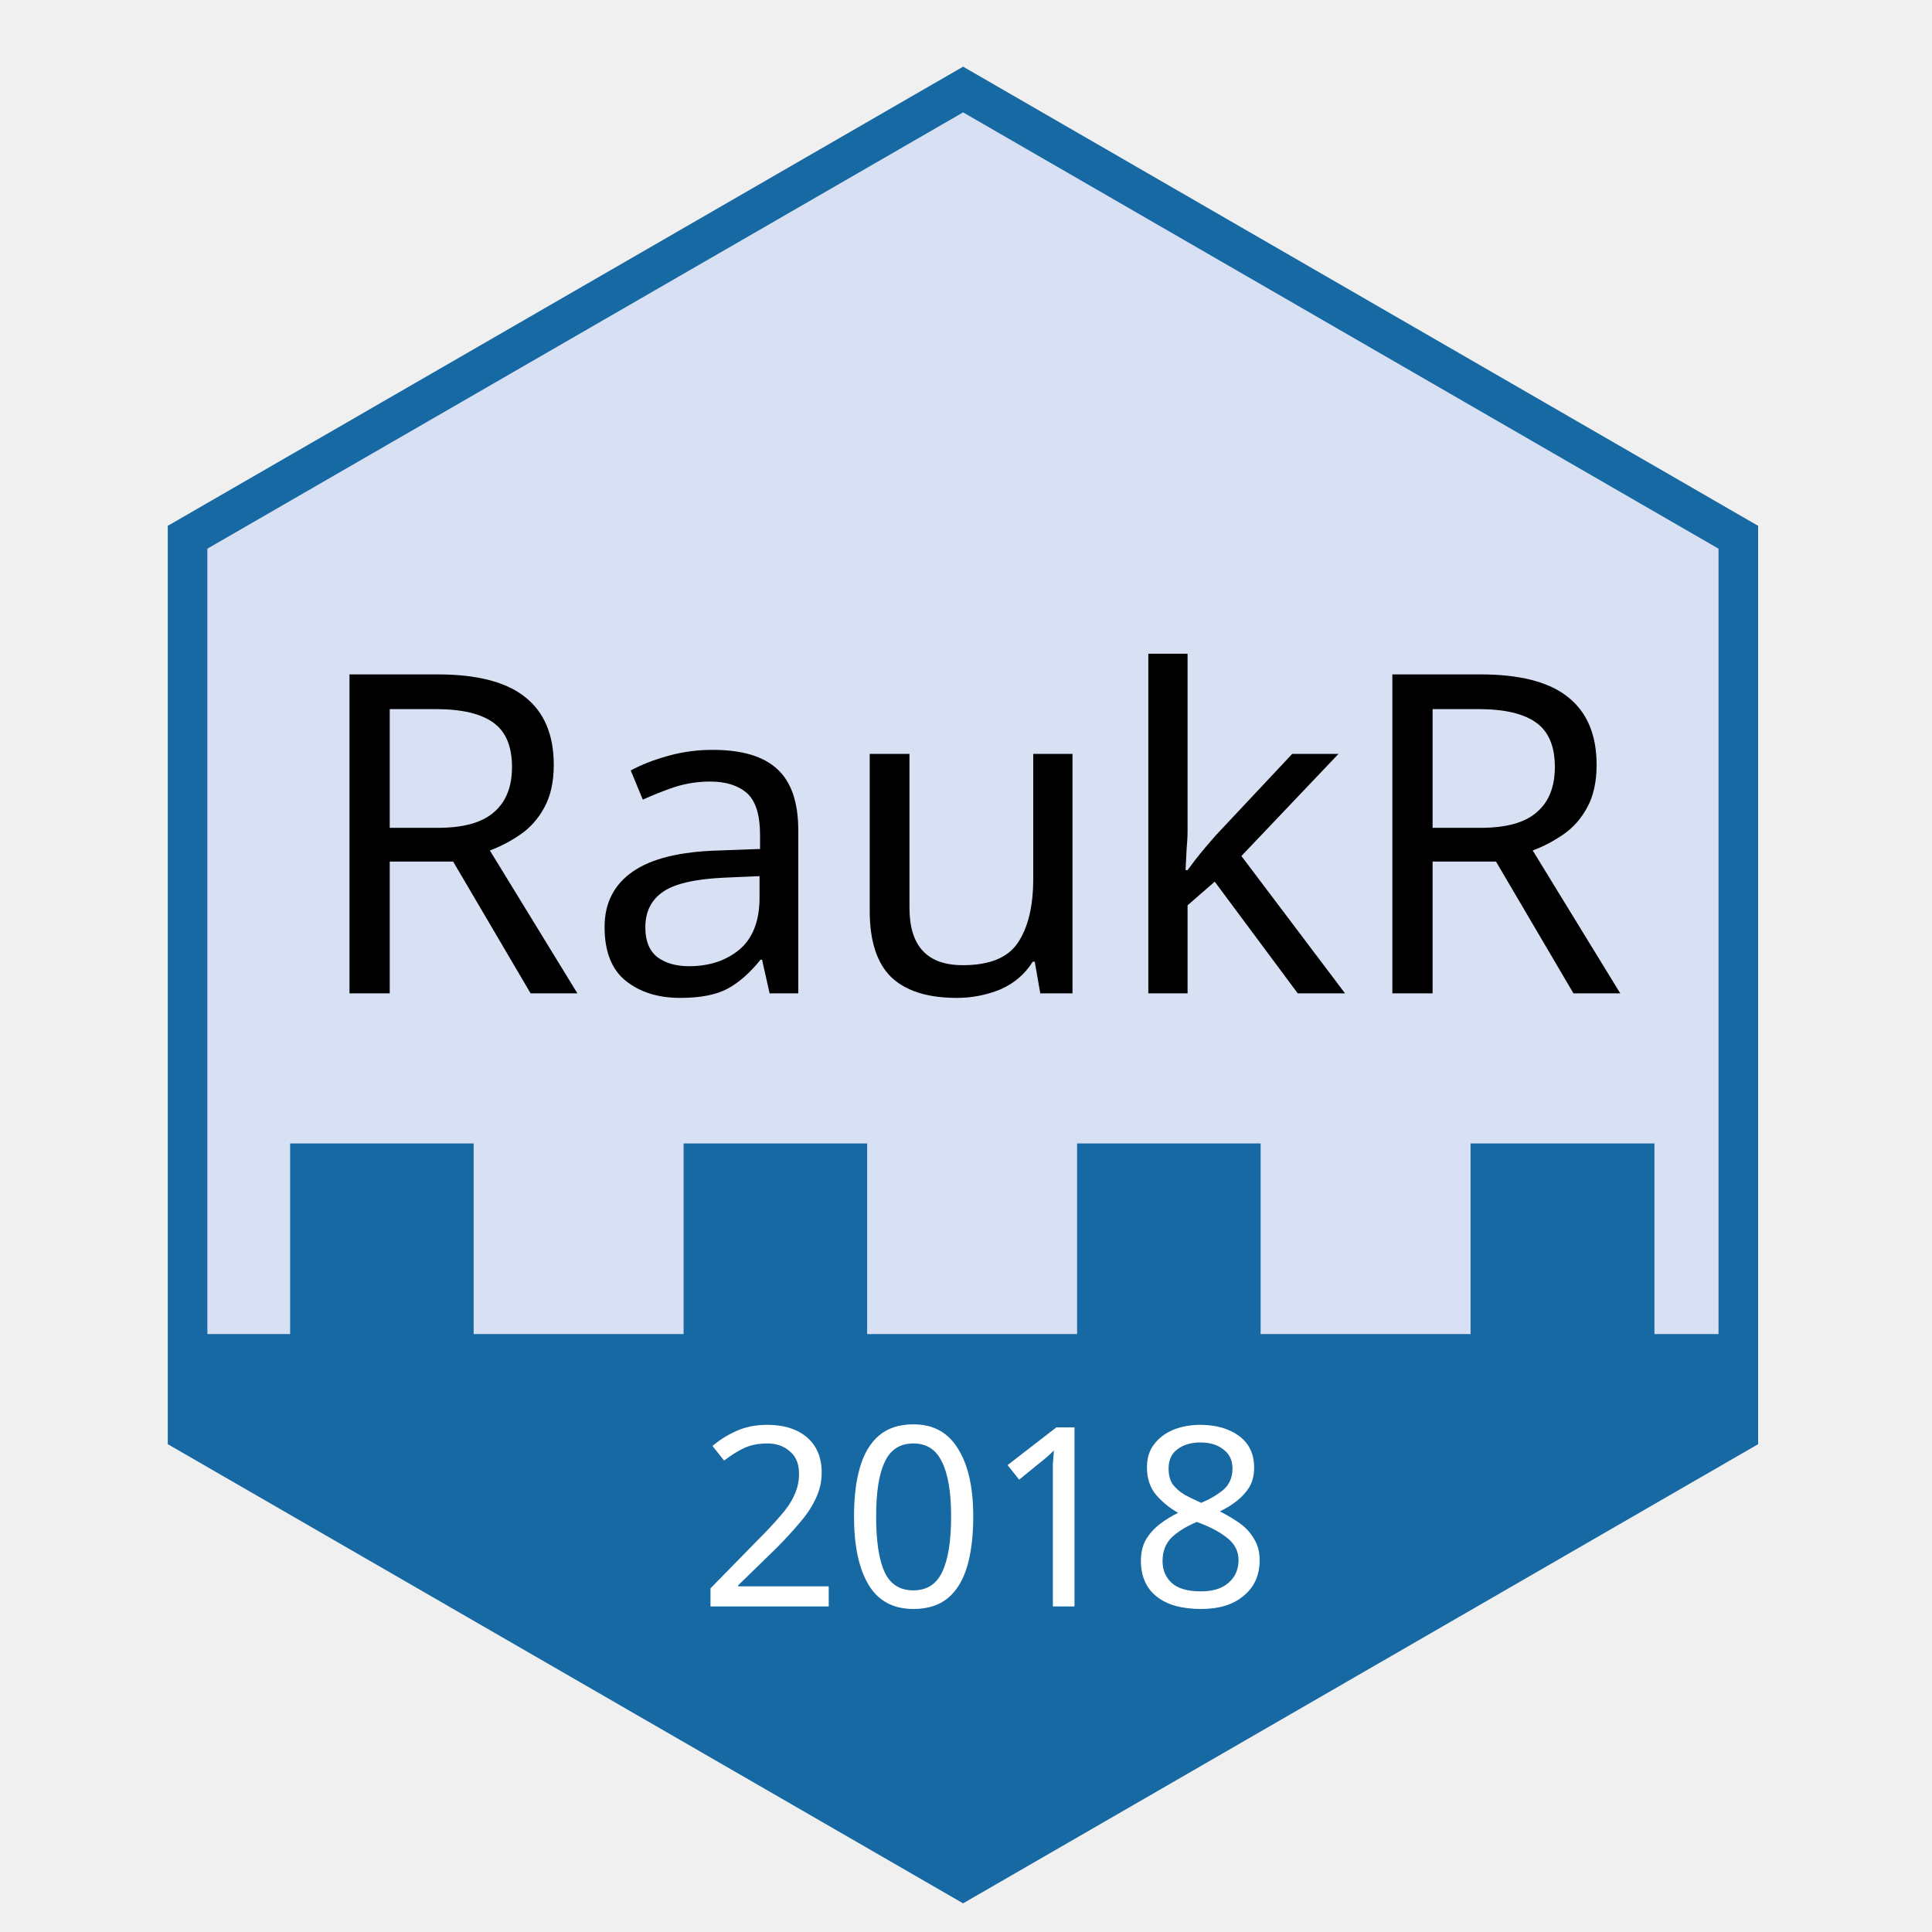
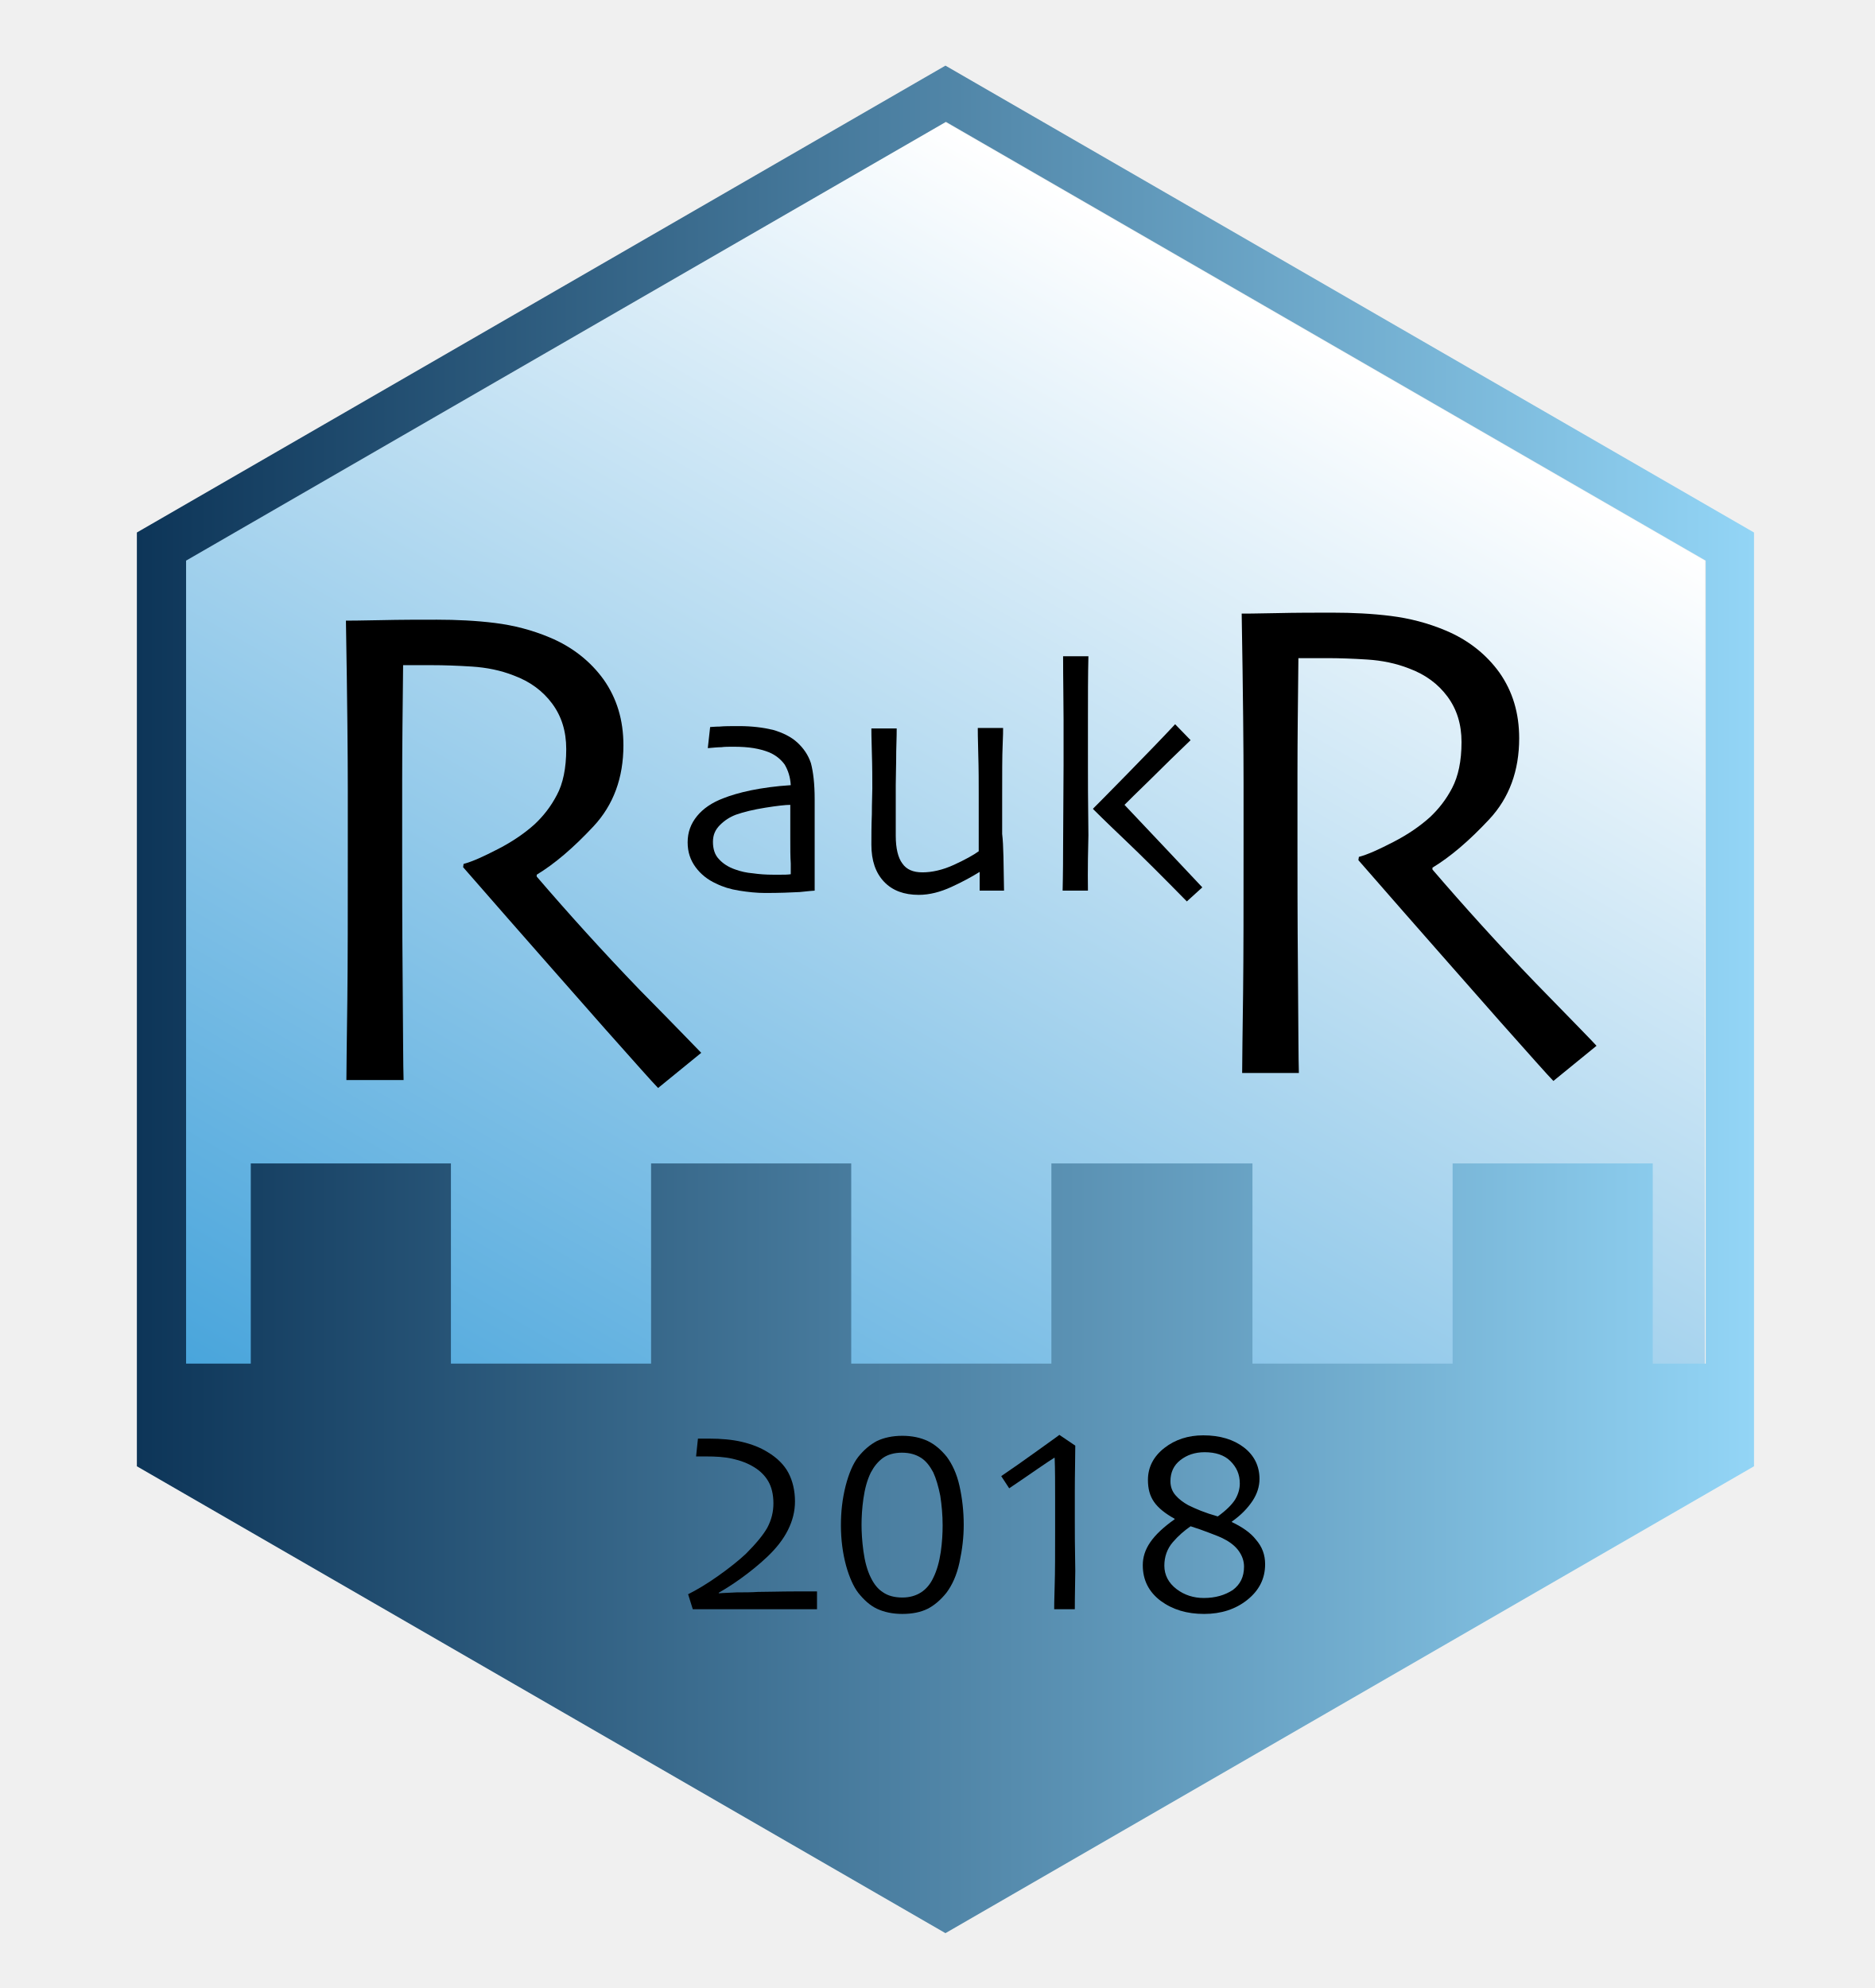
- <svg xmlns="http://www.w3.org/2000/svg" viewBox="0 0 60 60">
-   <defs>
-     <style>.cls-1{fill:#1769a3;}.cls-2{fill:#d8e1f4;}.cls-3{font-size:13.87px;}.cls-3,.cls-4{font-family:DIN-Medium, DIN Medium;}.cls-4{font-size:7.79px;fill:#fff;}</style>
-   </defs>
-   <g id="bg-blue">
-     <polygon class="cls-1" points="54.6 44.85 54.6 16.33 29.91 2.07 5.21 16.33 5.21 44.85 29.91 59.11 54.6 44.85" />
+ <svg xmlns="http://www.w3.org/2000/svg" version="1.1" id="Layer_1" x="0px" y="0px" viewBox="0 0 400 424.1" style="enable-background:new 0 0 400 424.1;" xml:space="preserve">
+   <style type="text/css">
+ 	.st0{display:none;}
+ 	.st1{display:inline;fill:url(#SVGID_1_);}
+ 	.st2{display:inline;fill:url(#SVGID_2_);}
+ 	.st3{display:inline;}
+ 	.st4{fill:#55A7DD;}
+ 	.st5{display:inline;fill:url(#SVGID_3_);}
+ 	.st6{fill:url(#SVGID_4_);}
+ 	.st7{fill:url(#SVGID_5_);}
+ 	.st8{enable-background:new    ;}
+ </style>
+   <g id="BackBG" class="st0">
+     <linearGradient id="SVGID_1_" gradientUnits="userSpaceOnUse" x1="468.235" y1="194.438" x2="767.035" y2="21.926" gradientTransform="matrix(4.489700e-11 -1 -1 -4.489700e-11 306.8276 835.1785)">
+       <stop offset="0" style="stop-color:#0D3558" />
+       <stop offset="1" style="stop-color:#93D5F6" />
+     </linearGradient>
+     <polygon class="st1" points="26.2,118 26.2,317.2 198.7,416.8 371.1,317.2 371.1,118 198.7,18.4  " />
+     <linearGradient id="SVGID_2_" gradientUnits="userSpaceOnUse" x1="477.322" y1="189.22" x2="757.995" y2="27.173" gradientTransform="matrix(4.489700e-11 -1 -1 -4.489700e-11 306.8276 835.1785)">
+       <stop offset="0" style="stop-color:#41A1DA" />
+       <stop offset="1" style="stop-color:#FFFFFF" />
+     </linearGradient>
+     <polygon class="st2" points="36.6,124 36.6,311.1 198.7,404.7 360.7,311.1 360.7,124 198.7,30.5  " />
  </g>
-   <g id="front-white">
-     <polygon class="cls-2" points="29.91 3.49 6.44 17.04 6.44 41.43 9.01 41.43 9.01 35.51 14.71 35.51 14.71 41.43 21.23 41.43 21.23 35.51 26.93 35.51 26.93 41.43 33.45 41.43 33.45 35.51 39.15 35.51 39.15 41.43 45.67 41.43 45.67 35.51 51.38 35.51 51.38 41.43 53.37 41.43 53.37 17.04 29.91 3.49" />
+   <g id="Rauk_shadow" class="st0">
+     <g id="mQNGoU_2_" class="st3">
+       <g>
+         <path class="st4" d="M181.6,356.1c-1.6-0.4-1.3-2-1-3.3c0.5-1.7,1.4-3.2,1.8-4.9c0.4-1.8,1.5-3.2,1.2-5.5     c-0.2-1.3,0.4-2.9,0.4-4.3c0-0.8-0.3-1.7-0.6-2.4c-0.6-1.5-1.2-3-1.9-4.3c-0.7-1.1-1.6-1.9-2.4-2.9c-0.4-0.6-0.9-1.3-1.1-2.1     c-0.6-3.1-0.9-6.2-1.5-9.3c-0.5-2.5-1.1-5-1.7-7.5c-0.1-0.3-0.3-0.8-0.5-0.8c-1.8,0.1-1.9-2.1-2.5-3.6c-0.7-1.5-1.4-3.1-2.2-4.4     c-0.4-0.7-1.1-1.1-1.8-1.3c-1.5-0.5-3-0.6-4.5-1.2c-4.2-1.6-8.8-11.8-5.7-18.8c0.6-1.3,1.1-2.6,2.3-0.7c0.2,0.3,1.4,0,1.6-0.5     c1.5-3.7,4.5-4.1,6.9-5.2c2.6-1.2,4.1-3.6,5.1-6.5c1.3-3.8,1.8-7.9,1-12.2c-0.5-2.8-0.1-5.8-0.2-8.7c0-1.6-0.6-3.5-0.2-4.9     c0.9-2.9-0.4-4.9-0.8-7.3c-1.4-8.4-4.5-15.7-7.5-23c-0.5-1.1-0.4-2.9-0.2-4.2c0.4-2,0.7-3.7-0.8-5.2c-0.4-0.4-0.5-1.4-0.6-2.2     c-0.2-4.7-0.5-9.4-0.5-14.1c0-2.3,0.5-4.5,0.7-6.8c0.3-3.9,0.5-7.9,0.9-11.8c0.1-1.5,0.6-2.9,1.9-3.6c0.7-0.3,1.3-1.6,1.6-2.6     c0.1-0.2-0.8-1.3-1.3-1.8c-0.6-0.6-1.4-1-1.8-1.8c-1.3-2.2-1.1-4,0.2-6.3c1.3-2.1,1.2-2.8-0.3-4.6c-3.4-3.9-6.3-8.4-8.7-13.5     c-1.2-2.6-2.3-5.3-3.3-8.1c-1.2-3.5-1.5-7.2,0-10.7c-2.1-2.4-3-5.8-2.1-8.8c1-3.1,2.9-4.2,5.4-3.3c0.1-0.2,0.2-0.4,0.3-0.6     c-0.3-0.9-0.5-1.9-0.9-2.7c-0.7-1.5-1.5-3-2.4-4.5c-0.4-0.7-0.8-1.5-1.3-1.8c-3.8-2-4.2-6.7-4.9-11.3c0-0.1,0-0.3,0-0.4     c-0.1-5.3-0.1-5.3,3.7-6.7c0.5-0.2,0.9-0.5,1.3-0.8c0.9-0.7,1.6-0.5,2.7-0.2c2,0.7,4.2,0.4,6.3,0.4c1.3,0,2.6,0.2,3.9-0.1     c1.6-0.3,3.2-1,4.8-1.6c0.4-0.1,0.9-0.5,1-0.3c1.2,2,2.9,1.4,4.4,1.5c3.2,0.3,6.3,1.2,9.3-1.5c0.9-0.8,2.4-0.1,3.6-0.1     c1.1,0,2.3,0,3.4,0.2s2.3,0.5,3.4,0.7c0.5,0.1,1.1,0.3,1.6,0.2c1.5-0.2,3-0.5,4.5-0.7c0.3,0,0.7,0.4,0.9,0.8     c1.2,1.7,2.7,2.4,4.4,2.1c0.4-0.1,0.9,0,1.3,0.1c3.5,0.7,6.9,1.6,10.4,2.2c1.8,0.3,3.6,0.5,5.4,0.2c1.6-0.3,3,0,4.4,0.8     c1.6,0.9,3.3,1.5,4.6,2.2c0.7,1.3,1.2,2.4,1.9,3.4c1.9,2.9,1.2,8.5-1.4,10.3c-1.3,0.9-2.6,1.8-3.9,2.7c-1.8,1.2-1.8,3.9-1.7,5.9     c0.1,1.3,1.6,2.5,2.6,3.5c1.4,1.4,3,2.4,4.3,3.9c0.4,0.5,0.6,2,0.4,2.8c-0.9,2.9-2.1,5.7-3.1,8.5c-0.2,0.6-0.5,1.4-0.5,2.1     c0,2.2,0,4.5,0.4,6.6c0.3,1.8,1,3.6,1.8,5.1c1.4,2.6,3.2,4.8,2.5,8.7c-0.3,1.8-0.2,3.9-0.1,5.8c0,0.7,0.5,1.7,1,1.9     c1.4,0.7,3.2,0.5,4.4,1.5c2,1.7,4.3,3.3,5.1,6.8c0.7,3.4,0.7,6.5-1.1,9.5c-0.6,1-0.7,2.7-0.9,4.2c-0.7,3.4-1.3,6.8-2,10.2     c-0.1,0.3-0.2,0.5-0.3,0.8c-0.8,4.5-1.5,9.1-2.2,13.6c-0.1,0.5,0.2,1.1,0.3,1.7c0.4,2.4,0.7,4.8,1.3,7.1c0.7,2.8,0.8,5.5,0.3,8.3     c-0.1,0.7-0.4,1.7-0.8,2.1c-1.5,1.1-1.8,3.2-2.1,5.1c-0.5,2.9-0.6,5.9-1.1,8.8c-0.2,1.2-0.6,2.6-1.2,3.5c-2,2.8-3.8,5.7-4.8,9.5     c-0.6,2.2-1.9,3.7-3.7,4.4c-1.2,0.5-2.3,1.3-3.4,2.2c-0.7,0.6-1.4,1.4-1.7,2.3c-1.7,5.5-3.4,11.1-4.9,16.7     c-0.4,1.7-0.3,3.7-0.1,5.6c0.9,12,1.3,24,3.1,35.9c0.7,4.6,2,8.7,3.3,12.9c1.2,3.6,2.2,7.3,3.2,11c1.1,4.1,3.7,5.3,6.5,5.8     c2.3,0.3,3.7,1.9,4,5c0.1,1.2-0.2,1.9-1,2.1c-1.1,0.2-2.1,0.4-3.2,0.6c-1.6,0.3-3.2,0.5-4.8,0.7c-1.8,0.3-3.6,0.5-5.3,0.9     c-1.2,0.3-2.3,0.8-3.4,1.3c-0.2,0.1-0.4,0.1-0.6,0.1c-2.6,0.3-5.3,0.5-7.9,0.7c-2.2,0.2-4.5,0.3-6.7,0.5c-0.8,0.1-1.5,1-2.3,1     c-3,0.2-6,1.9-9.1,0.7c-2-0.7-3.9,1.1-5.9,1.7c-0.9,0.3-1.5,0.7-2.2-0.8C184.9,352.5,182.4,353.5,181.6,356.1z" />
+       </g>
+     </g>
  </g>
-   <g id="text">
-     <text class="cls-3" transform="translate(9.51 30.85)">RaukR</text>
-     <text class="cls-4" transform="translate(21.69 49.89)">2018</text>
+   <g id="Mur" class="st0">
+     <linearGradient id="SVGID_3_" gradientUnits="userSpaceOnUse" x1="36.583" y1="120.115" x2="360.683" y2="120.115" gradientTransform="matrix(1 0 0 -1 0 448.7307)">
+       <stop offset="0" style="stop-color:#0D3558" />
+       <stop offset="1" style="stop-color:#93D5F6" />
+     </linearGradient>
+     <polygon class="st5" points="360.7,295.3 360.7,311.1 198.7,404.7 36.6,311.1 36.6,295.3 50.4,295.3 50.4,252.6 93.1,252.6    93.1,295.3 135.8,295.3 135.8,252.6 178.6,252.6 178.6,295.3 221.3,295.3 221.3,252.6 264.1,252.6 264.1,295.3 306.8,295.3    306.8,252.6 349.6,252.6 349.6,295.3  " />
+   </g>
+   <g>
+     <g id="FrontBG">
+       <linearGradient id="SVGID_4_" gradientUnits="userSpaceOnUse" x1="481.656" y1="186.22" x2="762.329" y2="24.173" gradientTransform="matrix(4.489700e-11 -1 -1 -4.489700e-11 306.8276 835.1785)">
+         <stop offset="0" style="stop-color:#41A1DA" />
+         <stop offset="1" style="stop-color:#FFFFFF" />
+       </linearGradient>
+       <polygon class="st6" points="39.6,119.6 39.6,306.7 201.7,400.3 363.7,306.7 363.7,119.6 201.7,26.1   " />
+     </g>
+     <g id="frame">
+       <linearGradient id="SVGID_5_" gradientUnits="userSpaceOnUse" x1="29.183" y1="235.499" x2="374.183" y2="235.499" gradientTransform="matrix(1 0 0 -1 0 448.7307)">
+         <stop offset="0" style="stop-color:#0D3558" />
+         <stop offset="1" style="stop-color:#93D5F6" />
+       </linearGradient>
+       <path class="st7" d="M201.7,14L29.2,113.6v199.2l172.5,99.6l172.5-99.6V113.6L201.7,14z M363.7,290.9h-11.1v-42.7h-42.7v42.7    h-42.7v-42.7h-42.9v42.7h-42.7v-42.7h-42.7v42.7H96.2v-42.7H53.5v42.7H39.7c0,0,0,7.5,0,12.1V119.6L201.8,26l162.1,93.6v171.3    H363.7z" />
+     </g>
+     <g id="auk">
+       <g>
+         <g class="st8">
+           <path d="M173.8,170.5c0,5.7,0,10.3,0,13.8c0,3.6,0,5.5,0,5.7c-0.2,0-1.3,0.1-3.2,0.3c-1.9,0.1-4.3,0.2-7.3,0.2      c-1.9,0-3.7-0.2-5.6-0.5c-1.9-0.3-3.5-0.8-4.9-1.5c-1.8-0.8-3.3-2-4.4-3.5c-1.1-1.5-1.7-3.2-1.7-5.3c0-2.2,0.7-4,2-5.6      s3.2-2.9,5.6-3.8c1.5-0.6,3.5-1.2,5.9-1.7c2.5-0.5,5.3-0.9,8.5-1.1c-0.1-1.8-0.6-3.2-1.3-4.4c-0.8-1.1-1.9-2-3.3-2.6      c-1-0.4-2.1-0.7-3.3-0.9c-1.2-0.2-2.7-0.3-4.3-0.3c-1,0-1.9,0-2.6,0.1c-0.7,0-1.7,0.1-2.9,0.2l0.5-4.5c0.3,0,1-0.1,2-0.1      c1-0.1,2.4-0.1,4.2-0.1c2.7,0,5.1,0.3,7.2,0.8c2.1,0.6,3.9,1.5,5.2,2.7c1.3,1.2,2.3,2.6,2.9,4.4      C173.5,164.7,173.8,167.2,173.8,170.5z M168.6,178.7c0-0.8,0-1.8,0-2.9c0-1.2,0-2.6,0-4.1c-1,0-2.8,0.2-5.3,0.6      c-2.5,0.4-4.6,0.9-6.3,1.5c-1.3,0.5-2.4,1.2-3.4,2.2s-1.5,2.1-1.5,3.6c0,1.5,0.4,2.8,1.3,3.7c0.8,0.9,2,1.7,3.5,2.2      c1.1,0.4,2.4,0.7,3.7,0.8c1.4,0.2,2.8,0.3,4.3,0.3c0.5,0,1,0,1.7,0c0.7,0,1.4,0,2.1-0.1c0-0.2,0-0.9,0-2.3      C168.6,182.8,168.6,181,168.6,178.7z" />
+           <path d="M214.2,190h-5.2v-4l0,0c-1.6,1-3.6,2.1-6,3.2c-2.4,1.1-4.7,1.7-7,1.7c-3.1,0-5.6-0.9-7.4-2.8c-1.8-1.9-2.7-4.5-2.7-7.9      c0-1.8,0-4,0.1-6.5c0-2.5,0.1-4.3,0.1-5.5c0-2.1,0-4.6-0.1-7.7c-0.1-3-0.1-4.8-0.1-5.1h5.4c0,0.3,0,1.9-0.1,4.9      c0,3-0.1,5.4-0.1,7.1c0,1.6,0,3.5,0,5.9c0,2.3,0,4,0,5c0,2.7,0.5,4.7,1.4,5.9c0.9,1.3,2.3,1.9,4.3,1.9c2,0,4.3-0.5,6.7-1.6      c2.4-1.1,4.2-2.1,5.3-2.9c0-0.3,0-1.5,0-3.8s0-5,0-8.4c0-2.4,0-5.3-0.1-8.6c-0.1-3.3-0.1-5.2-0.1-5.5h5.4c0,0.4,0,1.7-0.1,3.8      s-0.1,5.9-0.1,11.1c0,2.9,0,5.5,0,7.7C214.1,180.3,214.1,184.3,214.2,190z" />
+           <path d="M232.1,190h-5.4c0-0.4,0.1-3.5,0.1-9.2s0.1-11.6,0.1-17.6c0-2.6,0-5.8,0-9.7c0-3.9-0.1-8.4-0.1-13.5h5.4      c-0.1,4-0.1,8.7-0.1,14c0,5.3,0,8.5,0,9.5c0,2.3,0,7.3,0.1,14.7C232,185.7,232.1,189.6,232.1,190z M256.5,189.3l-3.3,3      c-5-5.1-9.5-9.6-13.5-13.4c-4-3.8-6.1-5.9-6.5-6.3v-0.1c0.5-0.5,2.9-2.9,7.2-7.3c4.2-4.3,7.7-7.9,10.3-10.7l3.3,3.4      c-2.7,2.6-5.6,5.4-8.5,8.3c-3,2.9-4.8,4.7-5.6,5.5v0C246.6,178.8,252.1,184.6,256.5,189.3z" />
+         </g>
+       </g>
+       <g>
+         <g class="st8">
+           <path d="M174.5,343.3c-0.2,0-1.9,0-5.1,0c-3.2,0-5.7,0-7.7,0c-2.3,0-5.1,0-8.4,0c-3.3,0-5.2,0-5.5,0l-1-3.2      c1.8-0.9,4-2.2,6.4-3.9c2.4-1.7,4.4-3.3,5.9-4.7c2.1-2.1,3.7-4,4.6-5.6c0.9-1.7,1.3-3.4,1.3-5.2c0-1.9-0.4-3.5-1.1-4.7      c-0.7-1.2-1.7-2.2-3-3c-1.3-0.8-2.8-1.4-4.6-1.8c-1.7-0.4-3.6-0.5-5.7-0.5c-0.5,0-0.9,0-1.2,0c-0.3,0-0.6,0-0.9,0l0.4-3.8      c0.3,0,0.6,0,1,0c0.4,0,0.9,0,1.4,0c2.5,0,4.9,0.2,7,0.7c2.1,0.5,3.9,1.2,5.5,2.2c2,1.2,3.5,2.7,4.4,4.4      c0.9,1.7,1.4,3.8,1.4,6.1c0,2.1-0.5,4.1-1.5,6.1c-1,2-2.5,3.9-4.4,5.7c-1.9,1.8-3.8,3.3-5.6,4.6c-1.8,1.3-3.4,2.3-4.8,3.1      l0.1,0.1c1-0.1,2.3-0.1,3.8-0.2c1.6,0,3.1,0,4.5-0.1c2.2,0,4.8-0.1,7.7-0.1c3,0,4.6,0,4.9,0V343.3z" />
+           <path d="M205.6,325.3c0,2.6-0.3,5.2-0.9,8c-0.6,2.8-1.6,4.9-2.8,6.5c-1.2,1.5-2.6,2.7-4,3.4c-1.4,0.7-3.2,1.1-5.4,1.1      c-2.1,0-3.9-0.4-5.4-1.1c-1.5-0.7-2.8-1.9-4-3.4c-1-1.3-1.9-3.3-2.6-5.8c-0.7-2.6-1.1-5.5-1.1-8.6c0-2.9,0.3-5.6,1-8.4      c0.7-2.7,1.6-4.8,2.7-6.2c1.2-1.5,2.5-2.6,4-3.4c1.5-0.7,3.3-1.1,5.4-1.1c2.1,0,3.9,0.4,5.4,1.1c1.5,0.7,2.9,1.9,4.1,3.4      c1.1,1.5,2.1,3.5,2.7,6.2C205.3,319.7,205.6,322.5,205.6,325.3z M201.1,325.4c0-2.2-0.2-4.3-0.5-6.3c-0.4-2-0.9-3.7-1.5-5      c-0.7-1.3-1.5-2.4-2.6-3.1c-1.1-0.7-2.4-1.1-4.1-1.1c-1.6,0-3,0.4-4,1.1c-1.1,0.8-1.9,1.8-2.6,3.1c-0.8,1.6-1.3,3.5-1.6,5.6      c-0.3,2.1-0.4,4-0.4,5.6c0,1.5,0.1,3.4,0.4,5.6c0.3,2.2,0.8,4.1,1.6,5.7c0.7,1.4,1.5,2.4,2.6,3.1c1,0.7,2.4,1.1,4.1,1.1      c1.6,0,2.9-0.4,4-1.1c1.1-0.7,2-1.8,2.6-3.1c0.8-1.6,1.3-3.5,1.6-5.5C201,329,201.1,327.1,201.1,325.4z" />
+           <path d="M229.3,343.3h-4.4c0-0.3,0-1.9,0.1-4.9s0.1-7.1,0.1-12.5c0-0.4,0-2.4,0-5.9c0-3.5,0-6.5-0.1-9l-0.1,0      c-0.5,0.3-1.7,1.1-3.6,2.4c-1.9,1.3-3.9,2.7-6,4.1l-1.7-2.6c2.2-1.5,4.8-3.3,7.7-5.4c2.9-2.1,4.5-3.2,4.7-3.4l3.4,2.3      c0,2.8-0.1,5.9-0.1,9.6c0,3.6,0,5.8,0,6.5c0,2,0,5.5,0.1,10.6C229.3,340.3,229.3,343,229.3,343.3z" />
+           <path d="M269.9,333.7c0,3.1-1.3,5.6-3.8,7.6c-2.5,2-5.6,3-9.2,3c-3.7,0-6.7-0.9-9.3-2.8c-2.5-1.9-3.8-4.4-3.8-7.6      c0-1.7,0.5-3.3,1.6-4.9c1.1-1.6,2.8-3.2,5.2-4.9v-0.1c-2-1.1-3.5-2.3-4.4-3.6s-1.3-2.8-1.3-4.7c0-2.7,1.2-5,3.5-6.8      s5.1-2.7,8.3-2.7c3.6,0,6.5,0.9,8.7,2.6s3.3,4,3.3,6.7c0,1.6-0.5,3.2-1.5,4.7c-1,1.5-2.4,3-4.4,4.4v0.1c2.3,1.1,4,2.3,5.1,3.7      C269.3,330,269.9,331.7,269.9,333.7z M265.4,334.2c0-1.2-0.4-2.3-1.1-3.3c-0.7-1-1.8-1.9-3.2-2.6c-0.7-0.4-1.8-0.8-3.1-1.3      c-1.3-0.5-2.7-1-4-1.4c-1.3,0.9-2.6,2-3.8,3.4c-1.2,1.4-1.8,3.1-1.8,5c0,2,0.9,3.7,2.6,5c1.7,1.3,3.7,1.9,5.8,1.9      c2.5,0,4.5-0.6,6.2-1.7C264.6,338,265.4,336.4,265.4,334.2z M264.5,316.5c0-2-0.7-3.5-2-4.8s-3.2-1.9-5.5-1.9      c-2.1,0-3.8,0.6-5.2,1.7c-1.4,1.1-2.1,2.6-2.1,4.5c0,1.2,0.4,2.2,1.1,3s1.6,1.5,2.7,2.1c0.8,0.4,1.7,0.8,2.7,1.2      s2.2,0.8,3.6,1.2c1.8-1.3,3-2.5,3.7-3.6C264.1,318.9,264.5,317.7,264.5,316.5z" />
+         </g>
+       </g>
+     </g>
+     <g id="Ren">
+       <g>
+         <g class="st8">
+           <path d="M149.6,224.6l-9.2,7.5c-1.1-1.1-4.9-5.4-11.4-12.7c-6.5-7.4-16.6-18.8-30.2-34.4l0.1-0.7c1.9-0.5,4.3-1.6,7.4-3.2      c3.1-1.6,5.7-3.4,7.8-5.3c1.8-1.7,3.4-3.7,4.7-6.2c1.3-2.4,2-5.7,2-9.8c0-3.8-1-7-3-9.7c-2-2.7-4.7-4.7-8.2-6      c-2.8-1.1-5.8-1.7-8.9-1.9c-3.1-0.2-6-0.3-8.6-0.3c-1.8,0-3.1,0-4,0c-0.9,0-1.6,0-2.1,0c-0.1,9.3-0.2,17.5-0.2,24.6      c0,7.1,0,12.1,0,15c0,6.7,0,15.8,0.1,27.3c0.1,11.5,0.1,18.7,0.2,21.6H73.9c0-2.9,0.1-8.6,0.2-17c0.1-8.4,0.1-18.9,0.1-31.5      c0-2.4,0-7,0-13.5s-0.1-18.6-0.4-36c0.5,0,2.9,0,7.3-0.1c4.4-0.1,8.4-0.1,12.1-0.1c4.2,0,8.4,0.2,12.4,0.7s7.9,1.5,11.7,3.1      c4.8,2,8.7,5.1,11.5,9c2.8,4,4.2,8.6,4.2,14c0,6.9-2.1,12.7-6.4,17.3c-4.3,4.6-8.3,8-12.1,10.3v0.4c6.7,7.8,14,15.9,22,24.2      C144.7,219.5,149,224,149.6,224.6z" />
+         </g>
+       </g>
+       <g>
+         <g class="st8">
+           <path d="M340.6,223.1l-9.2,7.5c-1.1-1.1-4.9-5.4-11.4-12.7c-6.5-7.4-16.6-18.8-30.2-34.4l0.1-0.7c1.9-0.5,4.3-1.6,7.4-3.2      c3.1-1.6,5.7-3.4,7.8-5.3c1.8-1.7,3.4-3.7,4.7-6.2s2-5.7,2-9.8c0-3.8-1-7-3-9.7c-2-2.7-4.7-4.7-8.2-6c-2.8-1.1-5.8-1.7-8.9-1.9      c-3.1-0.2-6-0.3-8.6-0.3c-1.8,0-3.1,0-4,0c-0.9,0-1.6,0-2.1,0c-0.1,9.3-0.2,17.5-0.2,24.6c0,7.1,0,12.1,0,15      c0,6.7,0,15.8,0.1,27.3c0.1,11.5,0.1,18.7,0.2,21.6h-12.1c0-2.9,0.1-8.6,0.2-17c0.1-8.4,0.1-18.9,0.1-31.5c0-2.4,0-7,0-13.5      s-0.1-18.6-0.4-36c0.5,0,2.9,0,7.3-0.1c4.4-0.1,8.4-0.1,12.1-0.1c4.2,0,8.4,0.2,12.4,0.7c4,0.5,7.9,1.5,11.7,3.1      c4.8,2,8.7,5.1,11.5,9c2.8,4,4.2,8.6,4.2,14c0,6.9-2.1,12.7-6.4,17.3c-4.3,4.6-8.3,8-12.1,10.3v0.4c6.7,7.8,14,15.9,22,24.2      C335.7,218,340,222.4,340.6,223.1z" />
+         </g>
+       </g>
+     </g>
+   </g>
+   <g id="Rauk" class="st0">
+     <g id="mQNGoU_1_" class="st3">
+       <g>
+         <path d="M185.9,300.5c-1.2-0.2-1.1-1.1-0.8-1.9c0.4-1,1.2-1.8,1.4-2.8c0.3-1.1,1.2-1.9,0.9-3.2c-0.2-0.8,0.3-1.7,0.4-2.5     c0-0.5-0.3-1-0.5-1.4c-0.5-0.9-0.9-1.7-1.6-2.5c-0.5-0.6-1.3-1.1-1.9-1.7c-0.4-0.3-0.7-0.8-0.9-1.2c-0.5-1.8-0.7-3.6-1.2-5.4     c-0.4-1.5-0.9-2.9-1.4-4.4c-0.1-0.2-0.3-0.5-0.4-0.5c-1.4,0-1.5-1.2-2-2.1s-1.1-1.8-1.8-2.6c-0.3-0.4-0.9-0.6-1.4-0.8     c-1.2-0.3-2.4-0.4-3.6-0.7c-3.3-0.9-7.1-6.8-4.5-10.9c0.5-0.7,0.9-1.5,1.8-0.4c0.1,0.2,1.1,0,1.3-0.3c1.2-2.2,3.6-2.4,5.5-3     c2-0.7,3.3-2.1,4.1-3.8c1.1-2.2,1.4-4.6,0.8-7.1c-0.4-1.6-0.1-3.4-0.2-5.1c0-1-0.5-2-0.1-2.8c0.7-1.7-0.3-2.8-0.7-4.2     c-1.1-4.9-3.6-9.1-6-13.3c-0.4-0.6-0.3-1.7-0.1-2.4c0.3-1.2,0.6-2.2-0.6-3c-0.3-0.2-0.4-0.8-0.5-1.3c-0.2-2.7-0.4-5.5-0.4-8.2     c0-1.3,0.4-2.6,0.6-4c0.3-2.3,0.4-4.6,0.7-6.8c0.1-0.9,0.5-1.7,1.5-2.1c0.6-0.2,1-0.9,1.3-1.5c0.1-0.1-0.7-0.7-1.1-1.1     c-0.5-0.4-1.1-0.6-1.5-1c-1-1.3-0.9-2.3,0.2-3.6c1-1.2,0.9-1.7-0.2-2.6c-2.7-2.3-5-4.9-6.9-7.9c-1-1.5-1.9-3.1-2.7-4.7     c-1-2-1.2-4.2,0-6.2c-1.6-1.4-2.4-3.4-1.7-5.1c0.8-1.8,2.3-2.4,4.3-1.9c0.1-0.1,0.2-0.2,0.3-0.3c-0.2-0.5-0.4-1.1-0.7-1.6     c-0.6-0.9-1.2-1.8-1.9-2.6c-0.3-0.4-0.6-0.9-1.1-1.1c-3-1.2-3.4-3.9-4-6.5c0-0.1,0-0.2,0-0.3c-0.1-3.1-0.1-3.1,2.9-3.9     c0.4-0.1,0.7-0.3,1.1-0.5c0.7-0.4,1.3-0.3,2.1-0.1c1.6,0.4,3.3,0.2,5,0.2c1,0,2.1,0.1,3.1-0.1c1.3-0.2,2.6-0.6,3.9-0.9     c0.3-0.1,0.7-0.3,0.8-0.2c1,1.1,2.3,0.8,3.5,0.9c2.5,0.1,5.1,0.7,7.5-0.9c0.7-0.4,1.9-0.1,2.9-0.1c0.9,0,1.8,0,2.7,0.1     c0.9,0.1,1.8,0.3,2.7,0.4c0.4,0.1,0.8,0.2,1.3,0.1c1.2-0.1,2.4-0.3,3.6-0.4c0.2,0,0.5,0.3,0.7,0.5c1,1,2.1,1.4,3.5,1.2     c0.3,0,0.7,0,1,0c2.8,0.4,5.5,0.9,8.3,1.3c1.4,0.2,2.9,0.3,4.3,0.1c1.3-0.2,2.4,0,3.5,0.4c1.3,0.5,2.6,0.9,3.7,1.3     c0.5,0.7,1,1.4,1.5,2c1.5,1.7,0.9,5-1.1,6c-1,0.5-2.1,1.1-3.1,1.6c-1.5,0.7-1.5,2.2-1.4,3.4c0.1,0.7,1.3,1.4,2.1,2     c1.1,0.8,2.4,1.4,3.4,2.3c0.3,0.3,0.5,1.2,0.3,1.6c-0.7,1.7-1.7,3.3-2.5,5c-0.2,0.4-0.4,0.8-0.4,1.2c0,1.3,0,2.6,0.3,3.8     c0.2,1,0.8,2.1,1.4,2.9c1.1,1.5,2.6,2.8,2,5.1c-0.3,1.1-0.1,2.3,0,3.4c0,0.4,0.4,1,0.8,1.1c1.2,0.4,2.5,0.3,3.5,0.9     c1.6,1,3.5,1.9,4.1,4c0.6,2,0.6,3.8-0.9,5.5c-0.5,0.6-0.5,1.6-0.7,2.4c-0.5,2-1,4-1.6,5.9c0,0.2-0.2,0.3-0.2,0.5     c-0.6,2.6-1.2,5.3-1.8,7.9c-0.1,0.3,0.1,0.7,0.2,1c0.3,1.4,0.6,2.8,1,4.1c0.5,1.6,0.7,3.2,0.3,4.8c-0.1,0.4-0.3,1-0.6,1.2     c-1.2,0.7-1.4,1.8-1.7,3c-0.4,1.7-0.5,3.4-0.9,5.1c-0.2,0.7-0.5,1.5-1,2c-1.6,1.6-3,3.3-3.9,5.5c-0.5,1.3-1.5,2.2-2.9,2.6     c-0.9,0.3-1.9,0.7-2.7,1.3c-0.5,0.3-1.1,0.8-1.4,1.4c-1.4,3.2-2.7,6.4-3.9,9.7c-0.3,1-0.2,2.2-0.1,3.2c0.7,7,1,13.9,2.5,20.8     c0.6,2.7,1.6,5,2.6,7.5c0.9,2.1,1.8,4.3,2.6,6.4c0.9,2.4,2.9,3.1,5.2,3.3c1.9,0.2,2.9,1.1,3.2,2.9c0.1,0.7-0.1,1.1-0.8,1.2     c-0.9,0.1-1.7,0.3-2.6,0.4c-1.3,0.2-2.6,0.3-3.9,0.4c-1.4,0.2-2.9,0.3-4.3,0.5c-0.9,0.2-1.8,0.5-2.7,0.7c-0.2,0-0.3,0-0.5,0.1     c-2.1,0.1-4.2,0.3-6.3,0.4c-1.8,0.1-3.6,0.1-5.4,0.3c-0.6,0.1-1.2,0.6-1.8,0.6c-2.4,0.1-4.8,1.1-7.3,0.4c-1.6-0.4-3.1,0.6-4.7,1     c-0.7,0.2-1.2,0.4-1.7-0.5C188.5,298.4,186.5,299,185.9,300.5z" />
+       </g>
+     </g>
  </g>
</svg>
